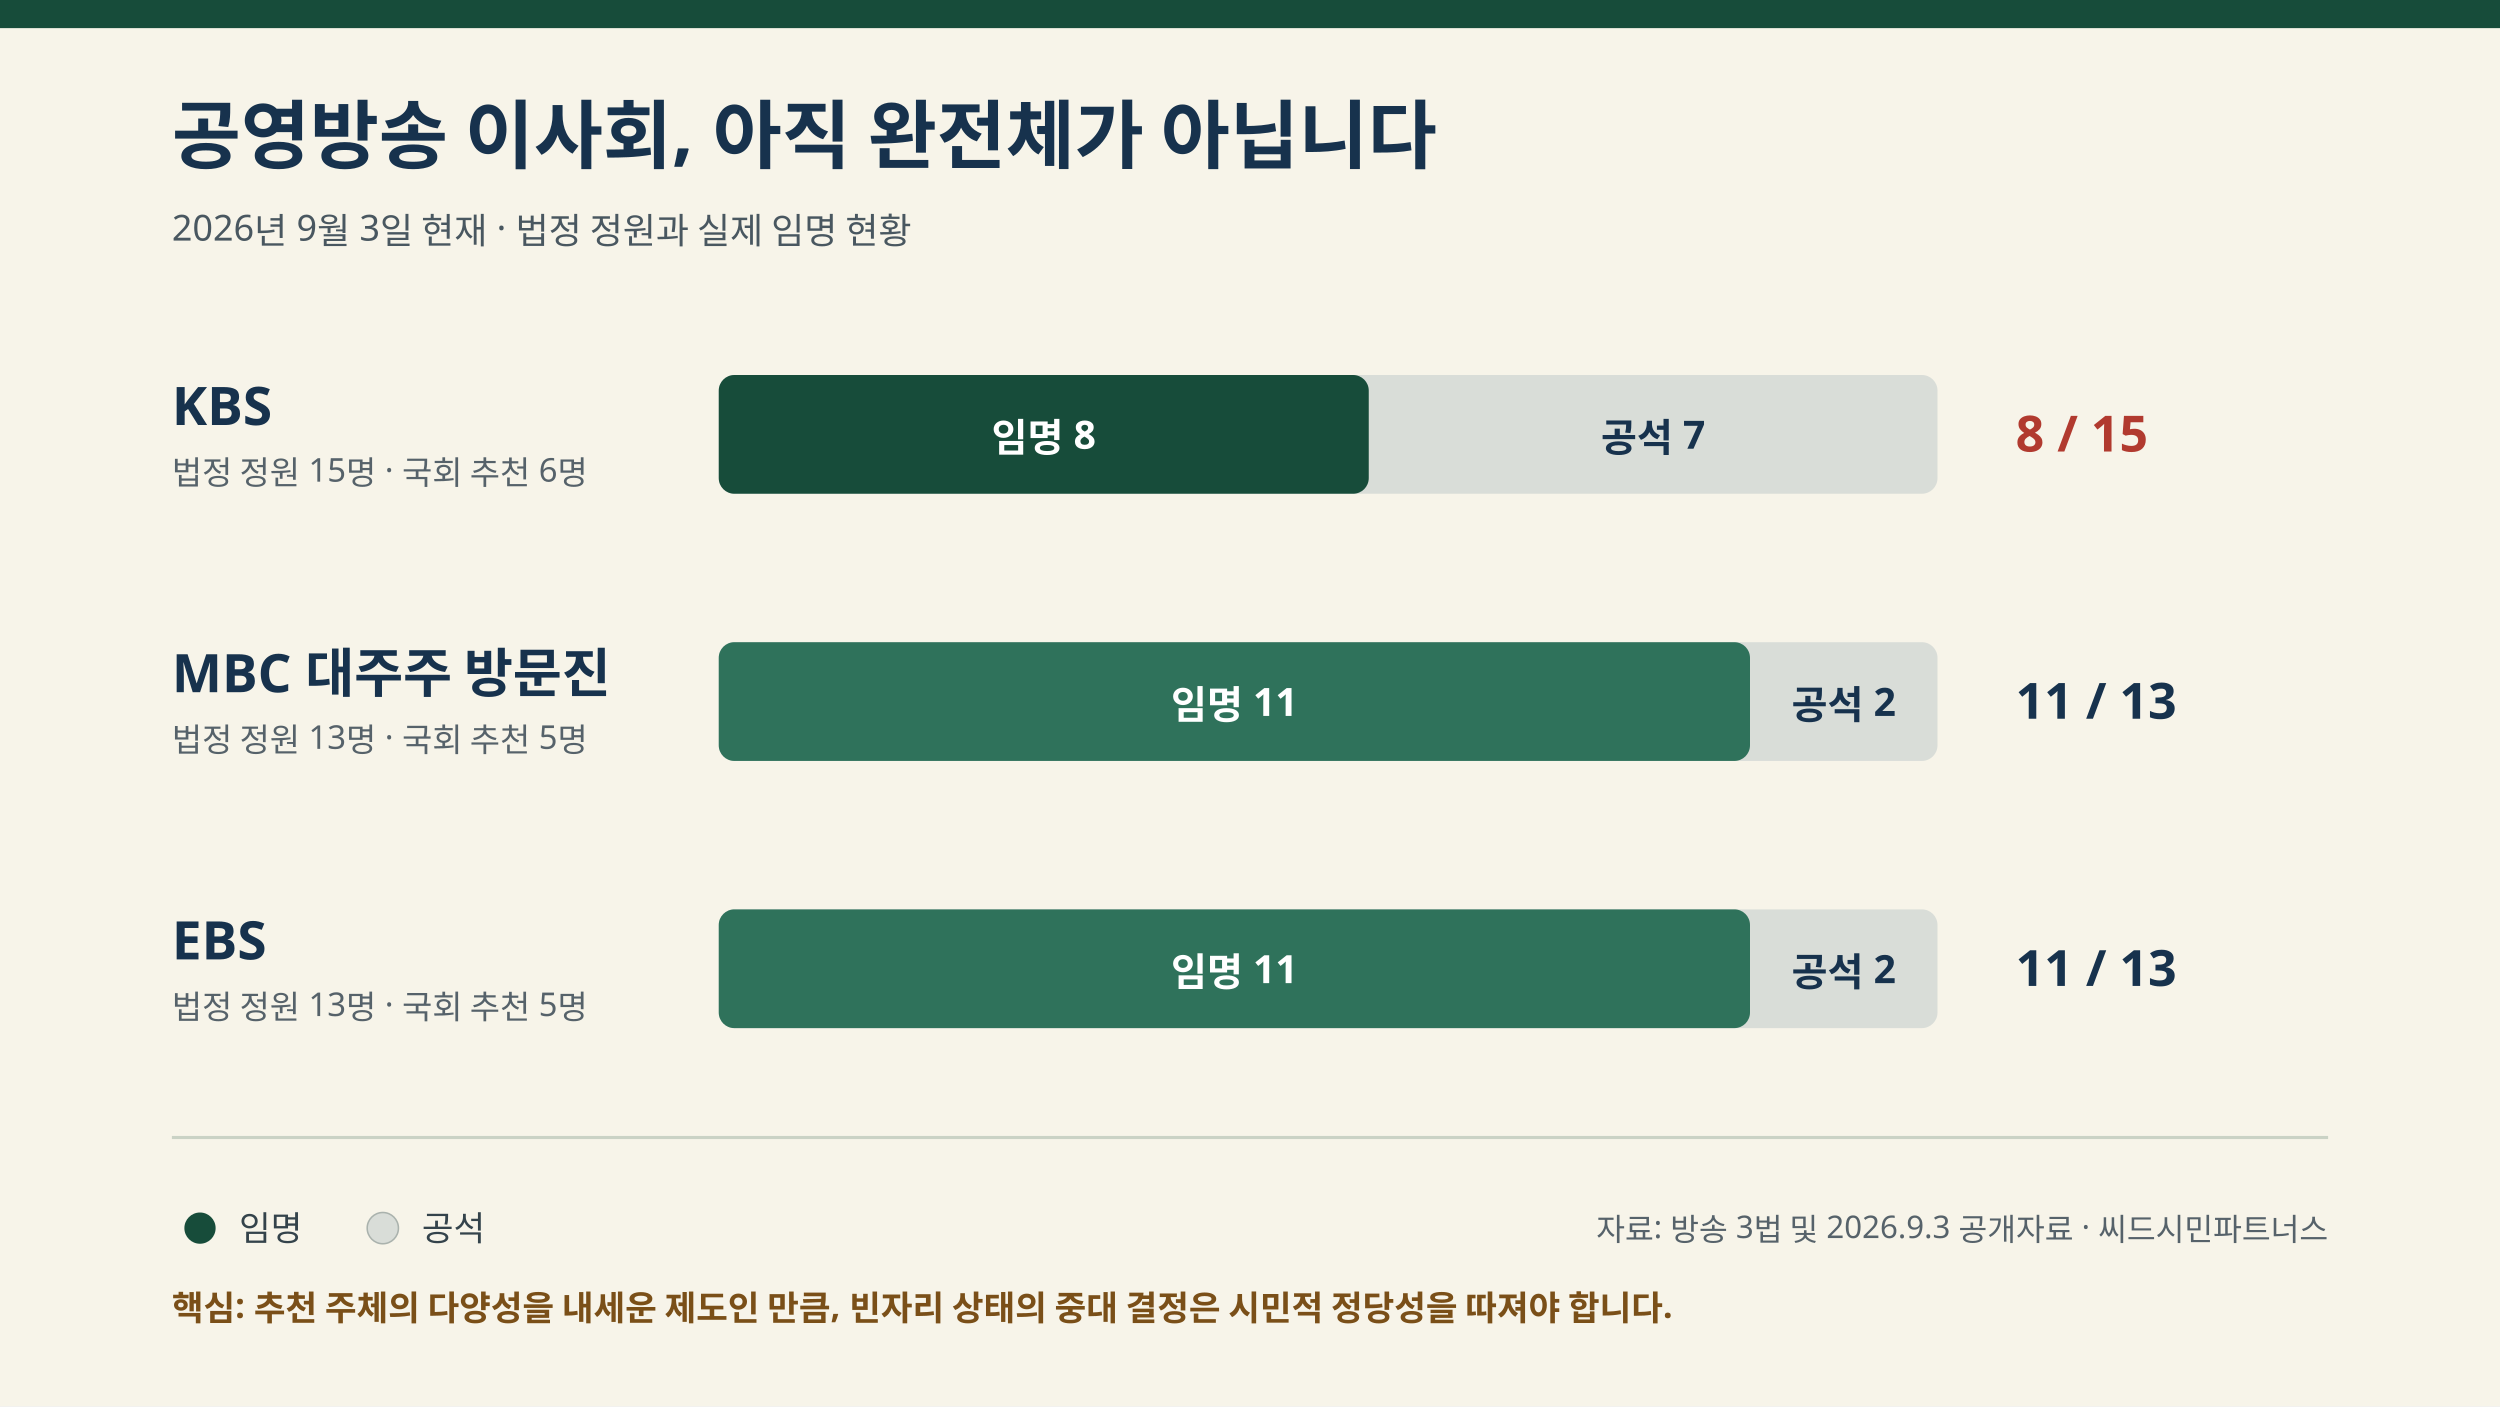
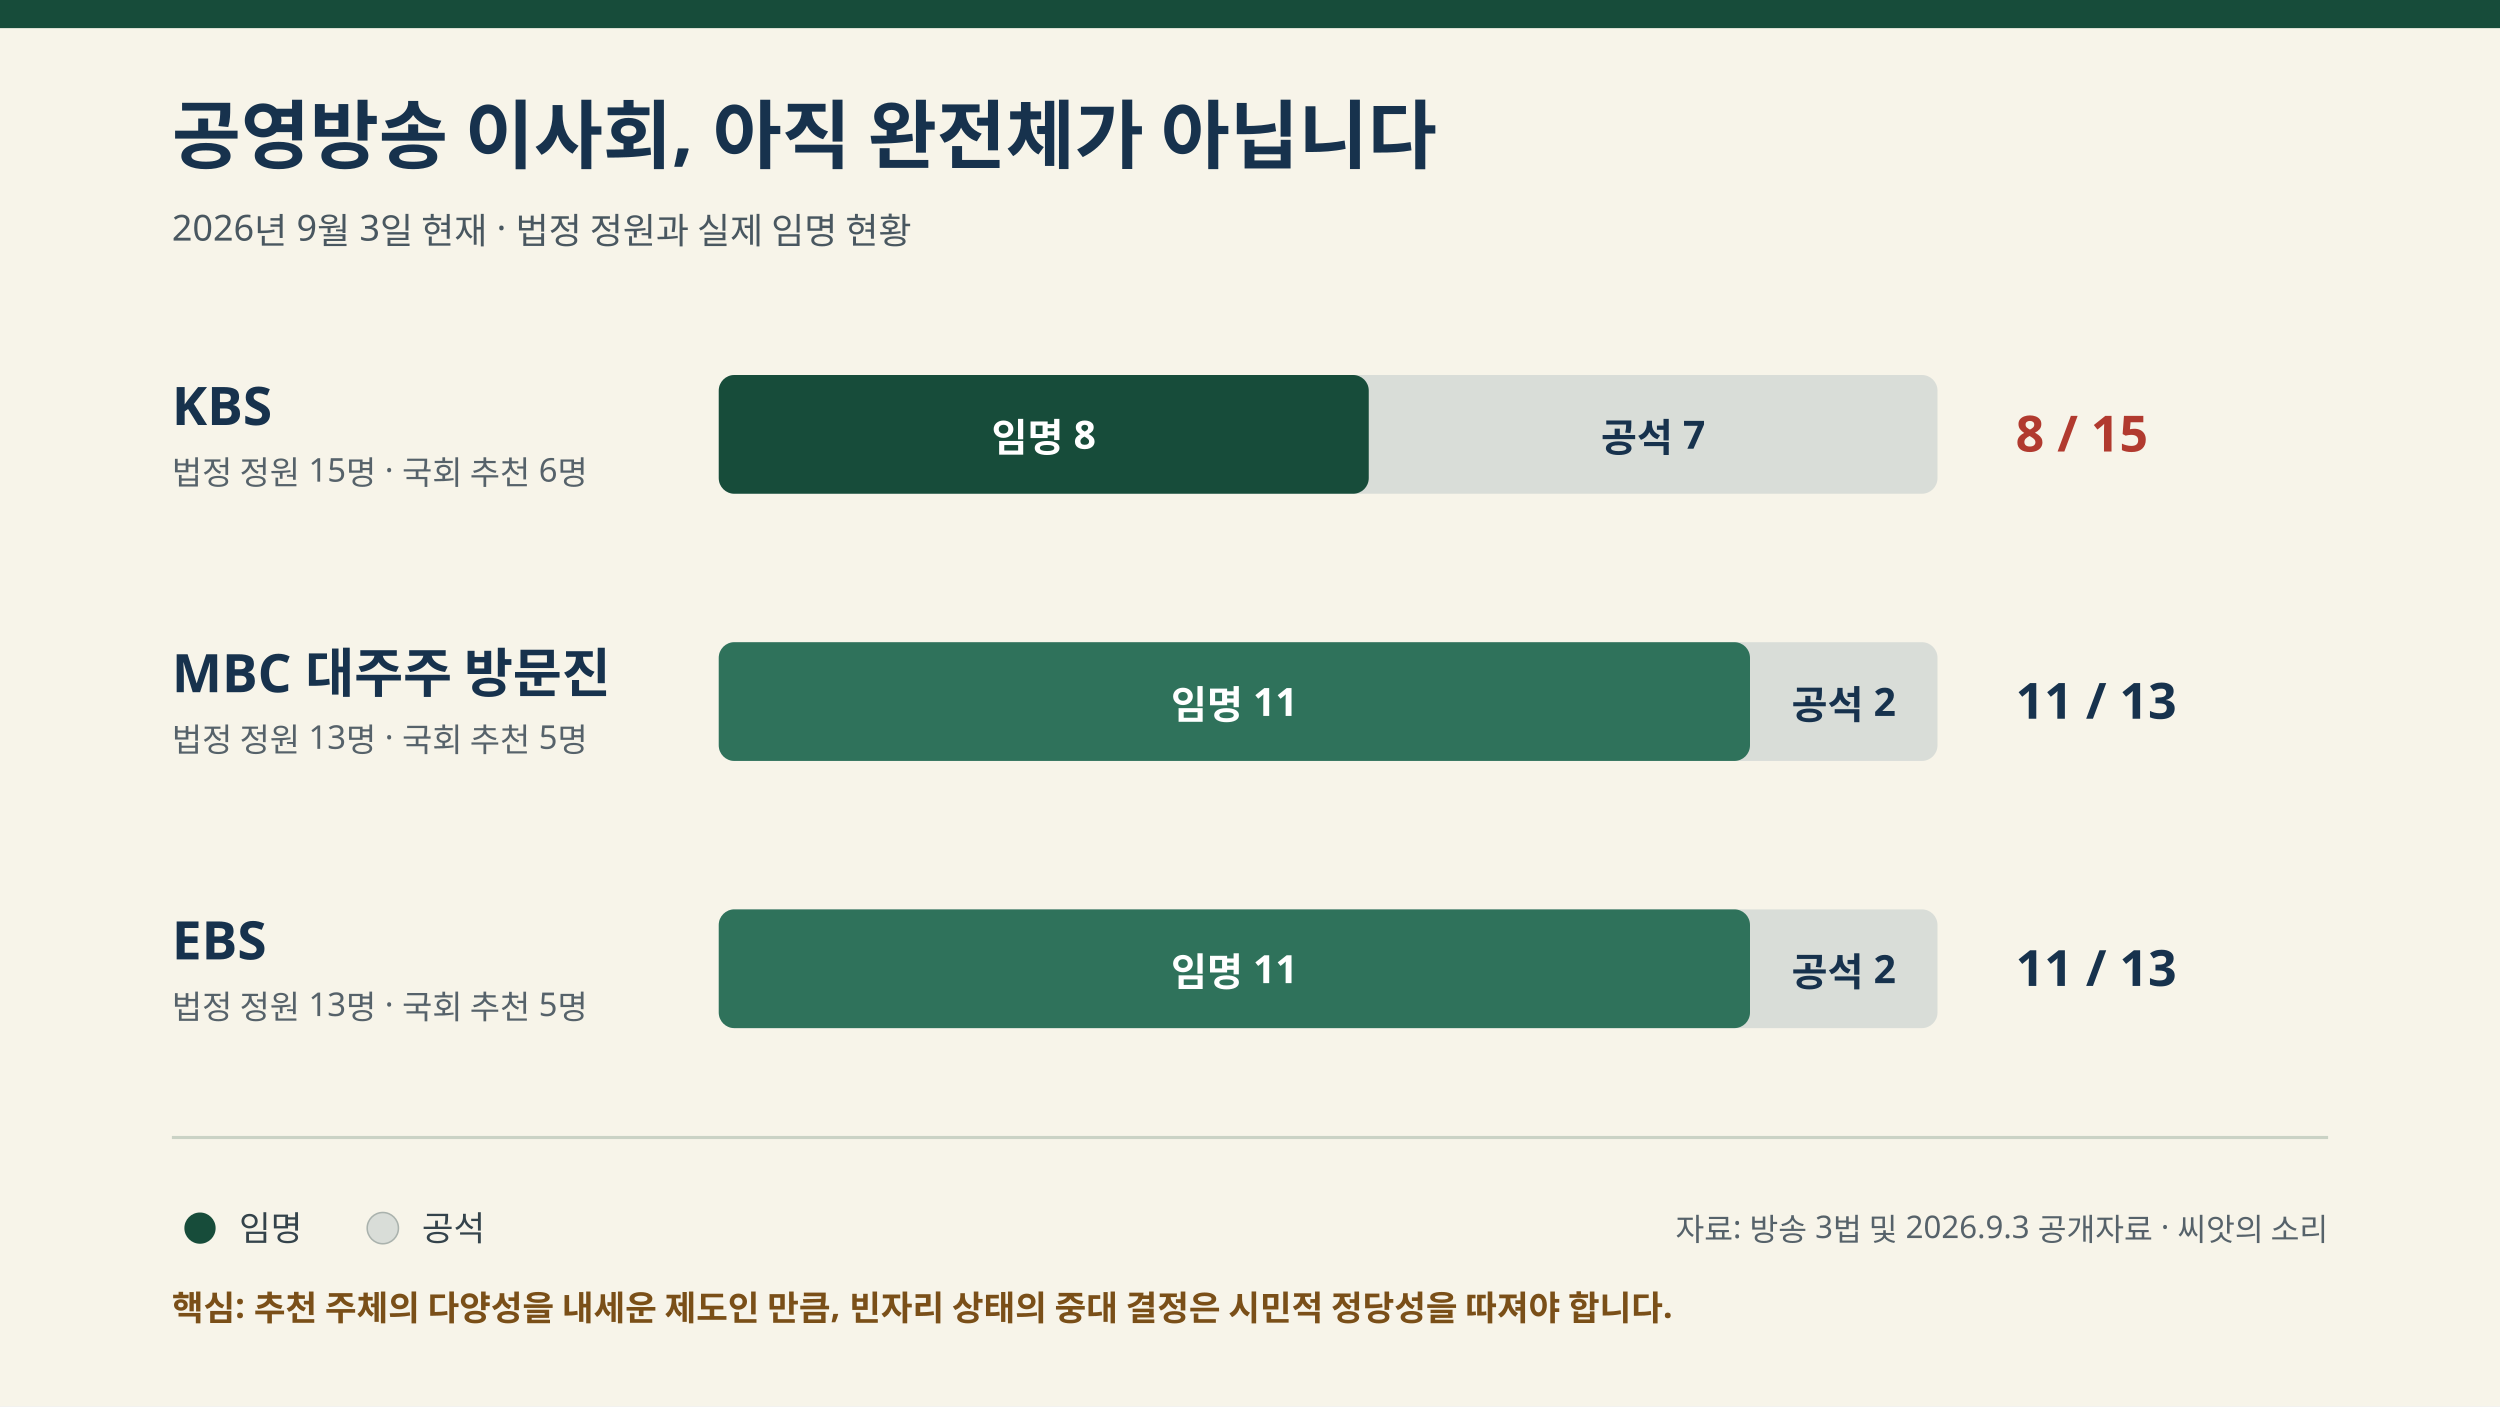
<svg xmlns="http://www.w3.org/2000/svg" width="1600" height="900" viewBox="0 0 1600 900" role="img" aria-labelledby="title desc">
  <rect width="1600" height="900" fill="#f7f4e9" />
  <rect x="0" y="0" width="1600" height="18" fill="#174c3a" />
  <text x="110" y="104" fill="#17324d" font-family="Pretendard, Noto Sans KR, sans-serif" font-size="48" font-weight="800">공영방송 이사회, 아직 완전체가 아닙니다</text>
  <text x="110" y="154" fill="#495760" font-family="Pretendard, Noto Sans KR, sans-serif" font-size="23">2026년 9월 3일 현재 · 법정 정원과 실제 임명 현황</text>
  <g font-family="Pretendard, Noto Sans KR, sans-serif">
    <text x="110" y="272" fill="#17324d" font-size="34" font-weight="800">KBS</text>
    <text x="110" y="310" fill="#56626a" font-size="21">법정 정원 15명 · 국회 추천 6명</text>
    <rect x="460" y="240" width="780" height="76" rx="10" fill="#d9ddd8" />
    <rect x="460" y="240" width="416" height="76" rx="10" fill="#174c3a" />
    <text x="668" y="289" fill="#ffffff" font-size="25" font-weight="800" text-anchor="middle">임명 8</text>
    <text x="1058" y="289" fill="#17324d" font-size="25" font-weight="800" text-anchor="middle">공석 7</text>
    <text x="1290" y="289" fill="#b13a2f" font-size="32" font-weight="900">8 / 15</text>
    <text x="110" y="443" fill="#17324d" font-size="34" font-weight="800">MBC 대주주 방문진</text>
    <text x="110" y="481" fill="#56626a" font-size="21">법정 정원 13명 · 국회 추천 5명</text>
    <rect x="460" y="411" width="780" height="76" rx="10" fill="#d9ddd8" />
    <rect x="460" y="411" width="660" height="76" rx="10" fill="#2f725b" />
    <text x="790" y="460" fill="#ffffff" font-size="25" font-weight="800" text-anchor="middle">임명 11</text>
    <text x="1180" y="460" fill="#17324d" font-size="25" font-weight="800" text-anchor="middle">공석 2</text>
    <text x="1290" y="460" fill="#17324d" font-size="32" font-weight="900">11 / 13</text>
    <text x="110" y="614" fill="#17324d" font-size="34" font-weight="800">EBS</text>
    <text x="110" y="652" fill="#56626a" font-size="21">법정 정원 13명 · 국회 추천 5명</text>
    <rect x="460" y="582" width="780" height="76" rx="10" fill="#d9ddd8" />
    <rect x="460" y="582" width="660" height="76" rx="10" fill="#2f725b" />
    <text x="790" y="631" fill="#ffffff" font-size="25" font-weight="800" text-anchor="middle">임명 11</text>
    <text x="1180" y="631" fill="#17324d" font-size="25" font-weight="800" text-anchor="middle">공석 2</text>
    <text x="1290" y="631" fill="#17324d" font-size="32" font-weight="900">11 / 13</text>
    <line x1="110" y1="728" x2="1490" y2="728" stroke="#174c3a" stroke-opacity=".2" stroke-width="2" />
    <circle cx="128" cy="786" r="10" fill="#174c3a" />
    <text x="153" y="794" fill="#34434b" font-size="22">임명</text>
    <circle cx="245" cy="786" r="10" fill="#d9ddd8" stroke="#aab2ad" />
    <text x="270" y="794" fill="#34434b" font-size="22">공석</text>
-     <text x="1490" y="794" fill="#56626a" font-size="20" text-anchor="end">자료: 방송 3법 및 2026.9.3 공개자료 · 씨드시민파트너스</text>
+     <text x="1490" y="794" fill="#56626a" font-size="20" text-anchor="end">자료: 방송 3법 및 2026.9.3 공개자료 · 씨앗의 소리</text>
    <text x="110" y="845" fill="#7a4f18" font-size="22" font-weight="700">핵심: 추천 주체의 다양성을 내세운 제도인 만큼, 빈자리 상태의 중대 결정은 시민적 정당성을 따져야 합니다.</text>
  </g>
</svg>
